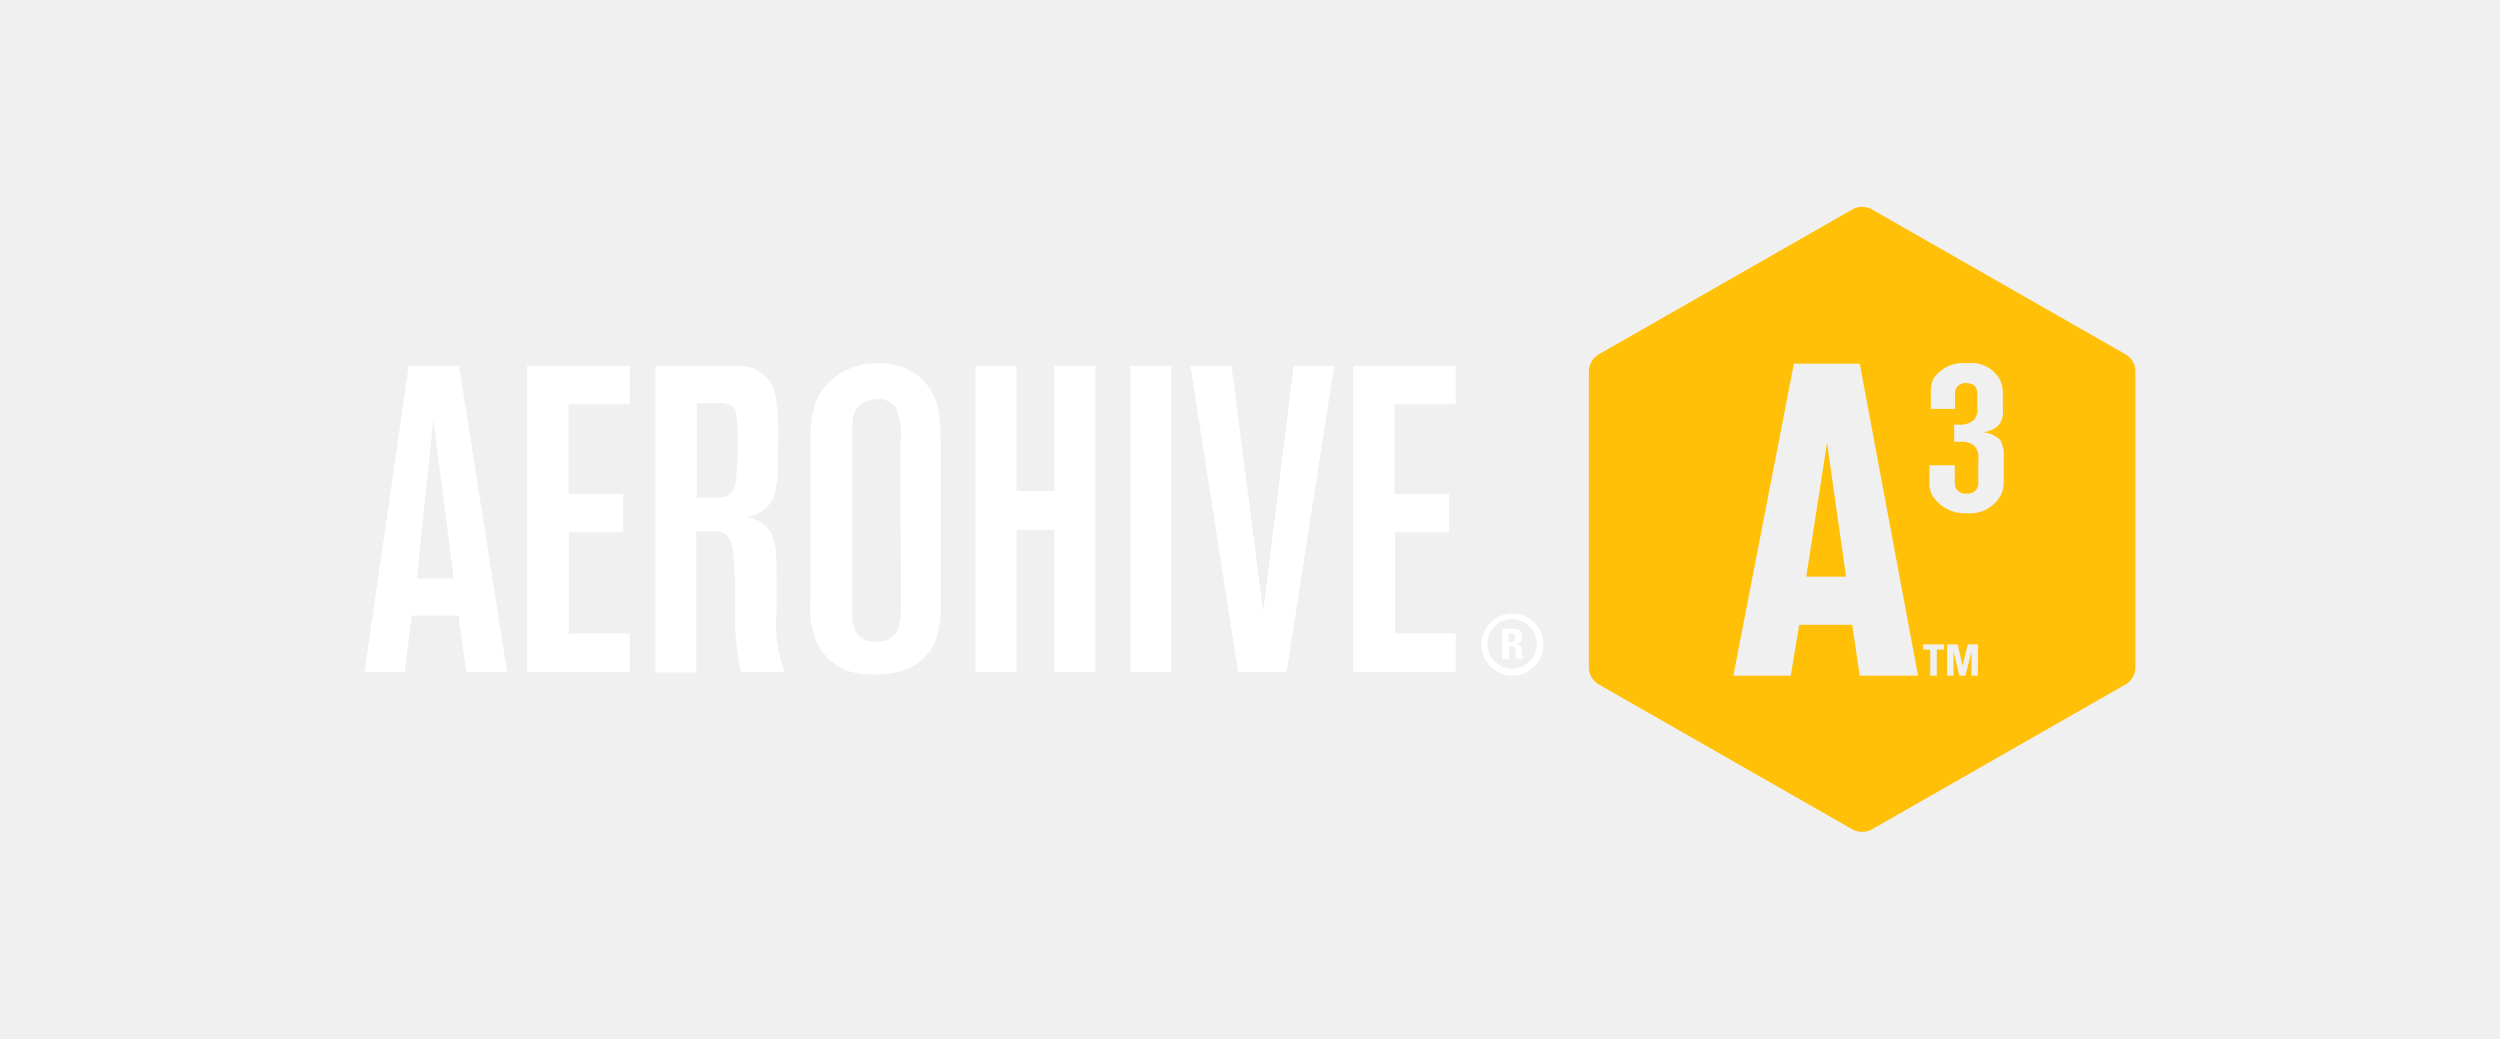
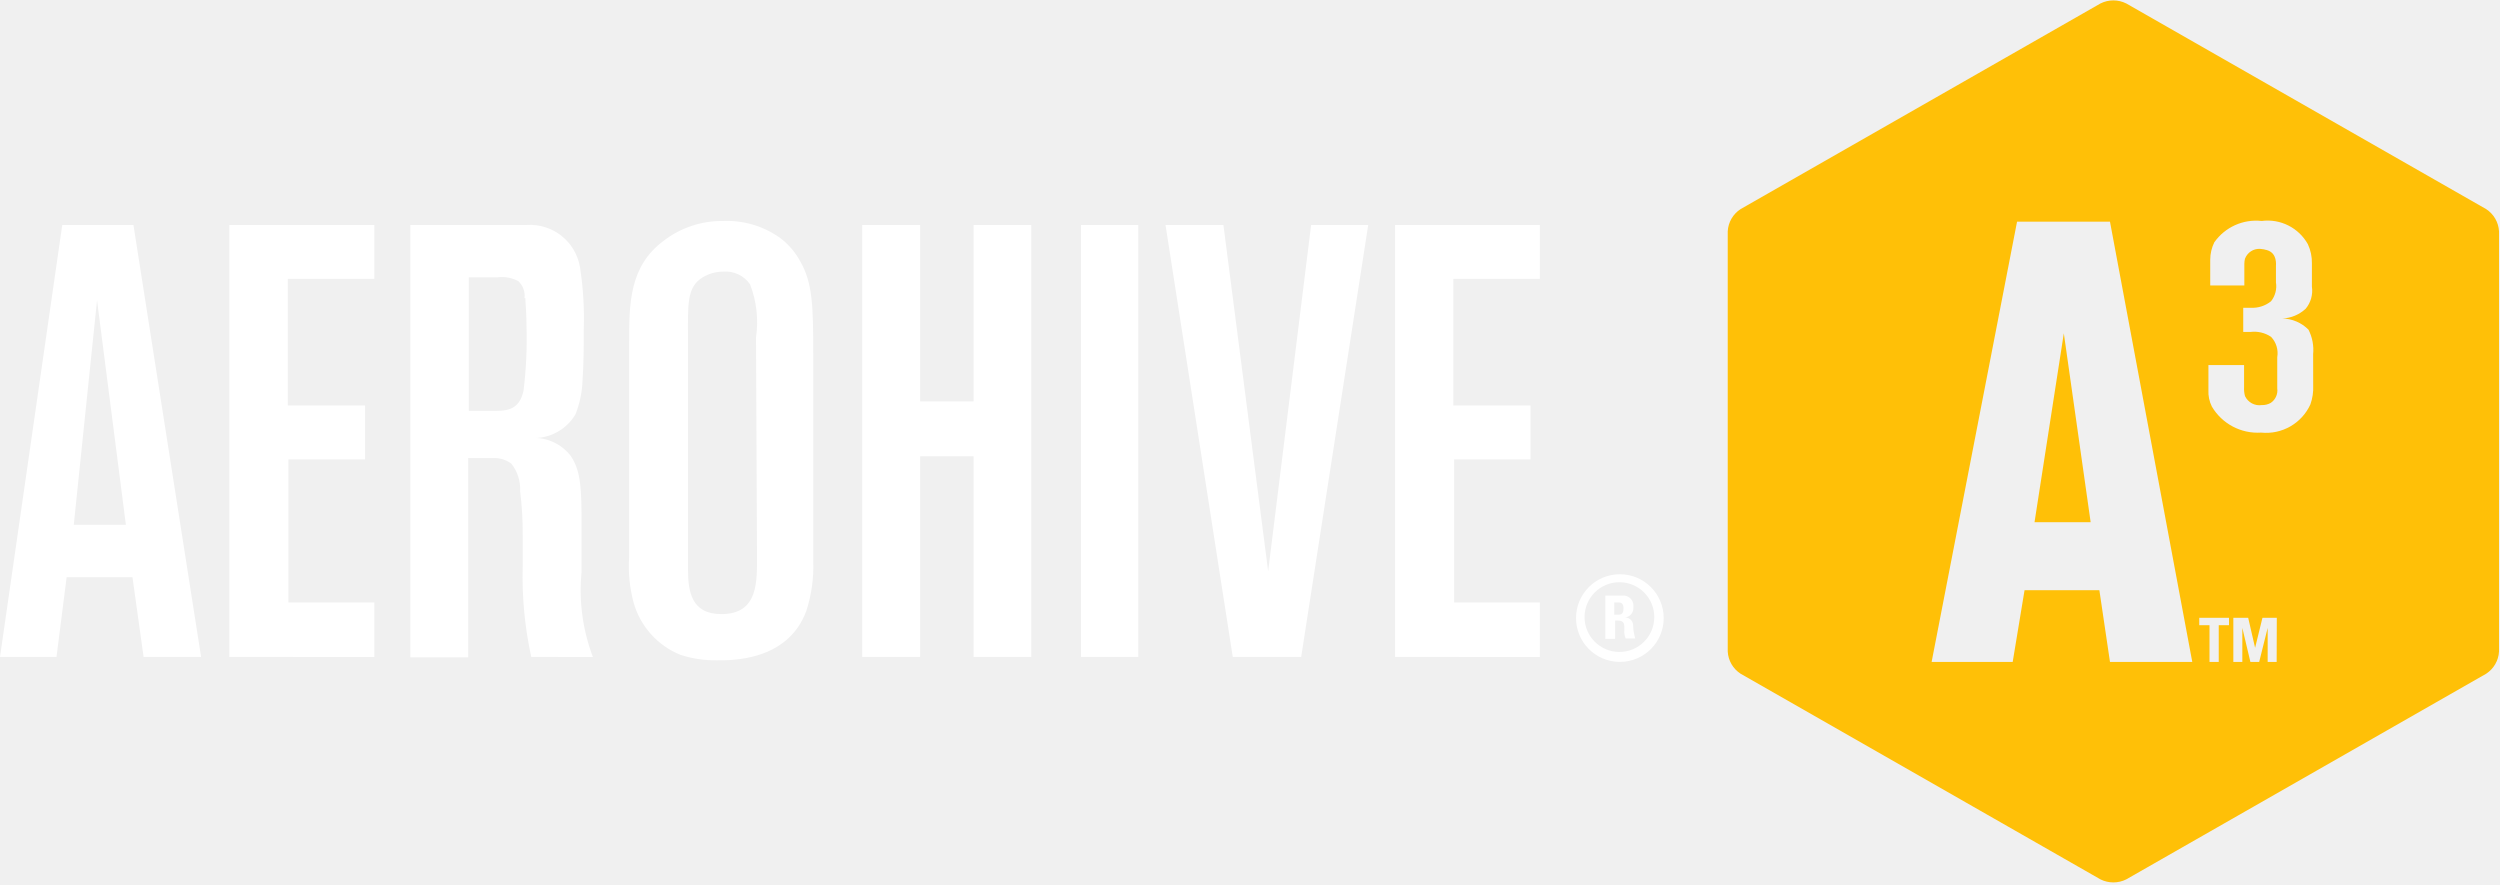
- <svg xmlns="http://www.w3.org/2000/svg" viewBox="0 0 144 59.833">
+ <svg xmlns="http://www.w3.org/2000/svg" viewBox="21 11.9 102.04 36.1">
  <defs>
    <style>.cls-1{fill:#fff;}.cls-2{fill:#ffc007;}</style>
  </defs>
  <g id="_2.Full_Color.WHT_ALT" data-name="2.Full_Color.WHT_ALT">
    <g id="AerohiveWordmark">
      <path class="cls-1" d="M26.861,38.713l-.454-3.253H23.72l-.414,3.253H21l2.541-17.63h2.906l2.761,17.63Zm-1.9-14.556-.95,9.164h2.127Z" />
      <path class="cls-1" d="M30.36,38.713V21.083h5.918v2.2H32.747V28.45H35.9v2.2H32.771v5.839h3.507v2.228Z" />
      <path class="cls-1" d="M42.684,38.713a15.286,15.286,0,0,1-.349-3.7V33.769a13.7,13.7,0,0,0-.106-1.822,1.672,1.672,0,0,0-.357-1.122,1.162,1.162,0,0,0-.763-.228h-1v8.132H37.748V21.083h4.741a2.07,2.07,0,0,1,2.184,1.724,13.456,13.456,0,0,1,.154,2.521c0,.675,0,1.374-.049,2.073a4.244,4.244,0,0,1-.284,1.4,1.971,1.971,0,0,1-1.81.976,1.888,1.888,0,0,1,1.623.748c.406.618.43,1.342.43,2.8v1.92a7.693,7.693,0,0,0,.463,3.472Zm-.276-14.638a.817.817,0,0,0-.252-.7,1.426,1.426,0,0,0-.861-.155h-1.16V28.67h1.112c.609,0,.966-.155,1.12-.813a17.3,17.3,0,0,0,.122-2.692c0-.358-.025-.732-.049-1.106Z" />
      <path class="cls-1" d="M53.911,36.835c-.763,2.073-3.109,2.016-3.629,2.016a4.641,4.641,0,0,1-1.5-.219,3.252,3.252,0,0,1-1.924-2.147,5.71,5.71,0,0,1-.178-1.854v-8.75c0-1.578,0-3.1,1.4-4.148a3.9,3.9,0,0,1,2.435-.813,3.731,3.731,0,0,1,2.338.7,2.964,2.964,0,0,1,.812.952c.5.87.528,1.8.528,3.765v8.449A5.888,5.888,0,0,1,53.911,36.835ZM51.857,25.677a4.265,4.265,0,0,0-.243-2.171,1.209,1.209,0,0,0-1.088-.52,1.619,1.619,0,0,0-.861.244c-.641.4-.584,1.122-.584,2.439v9.45c0,.943.146,1.846,1.364,1.846,1.526,0,1.453-1.35,1.453-2.44Z" />
      <path class="cls-1" d="M60.738,38.713V30.524H58.555v8.189H56.192V21.083h2.363v7.2h2.183v-7.2h2.355v17.63Z" />
      <path class="cls-1" d="M65.122,38.713V21.083H67.46v17.63Z" />
      <path class="cls-1" d="M74.109,38.713H71.316l-2.744-17.63h2.363l1.826,14.133,1.754-14.133h2.33Z" />
      <path class="cls-1" d="M77.941,38.713V21.083h5.91v2.2H80.319V28.45h3.15v2.2H80.352v5.839h3.5v2.228Z" />
      <path class="cls-1" d="M87.658,37.444a.325.325,0,0,0-.308-.341.182.182,0,0,0-.033,0h0a.382.382,0,0,0,.351-.41l0-.021a.415.415,0,0,0-.361-.462.4.4,0,0,0-.085,0h-.7v1.765h.4v-.748h.1c.308,0,.276.179.276.39a.705.705,0,0,0,.057.342h.389A2.072,2.072,0,0,1,87.658,37.444Zm-.593-.455h-.178v-.5h.178c.122,0,.2.065.2.236S87.22,36.989,87.065,36.989Z" />
      <path class="cls-1" d="M87.1,38.916a1.789,1.789,0,1,1,.033,0Zm0-3.252a1.423,1.423,0,1,0,1.421,1.423A1.422,1.422,0,0,0,87.1,35.664Z" />
    </g>
    <path class="cls-2" d="M122.474,20.434l-14.689-8.393a1.173,1.173,0,0,0-1.052,0L92.045,20.434a1.154,1.154,0,0,0-.526.906V38.493a1.154,1.154,0,0,0,.526.906l14.688,8.394a1.18,1.18,0,0,0,1.052,0L122.474,39.4a1.157,1.157,0,0,0,.526-.906V21.34A1.157,1.157,0,0,0,122.474,20.434ZM107.121,38.917l-.433-2.927h-3.054l-.484,2.927H99.841l3.487-17.969h3.793l3.359,17.969Zm4.858-1.5h-.419v1.5h-.377v-1.5h-.418v-.3h1.214Zm1.945,1.5h-.367V37.528h0l-.346,1.389h-.359l-.329-1.389h0v1.389h-.367v-1.8h.606l.282,1.224h0l.3-1.224h.586Zm1.491-11.283a2.034,2.034,0,0,1-.114.772,1.986,1.986,0,0,1-2.011,1.151,2.169,2.169,0,0,1-2.011-1.063,1.356,1.356,0,0,1-.14-.67V26.8h1.455v.9a1.184,1.184,0,0,0,.038.367.651.651,0,0,0,.683.367.706.706,0,0,0,.367-.089.613.613,0,0,0,.266-.594V26.483a.971.971,0,0,0-.253-.835,1.233,1.233,0,0,0-.835-.2h-.3v-.986h.3a1.215,1.215,0,0,0,.835-.266.989.989,0,0,0,.2-.772v-.632c0-.089.063-.557-.367-.683a1.175,1.175,0,0,0-.278-.051.622.622,0,0,0-.62.405.9.9,0,0,0-.025.215v.873h-1.392V22.5a1.612,1.612,0,0,1,.165-.708,2.083,2.083,0,0,1,1.935-.873,1.88,1.88,0,0,1,1.885.948,1.772,1.772,0,0,1,.165.785V23.6a1.149,1.149,0,0,1-.253.9,1.5,1.5,0,0,1-.949.4,1.538,1.538,0,0,1,1.062.456,1.815,1.815,0,0,1,.19,1Z" />
    <polygon class="cls-2" points="104.041 33.215 106.332 33.215 105.237 25.504 104.041 33.215" />
  </g>
</svg>
